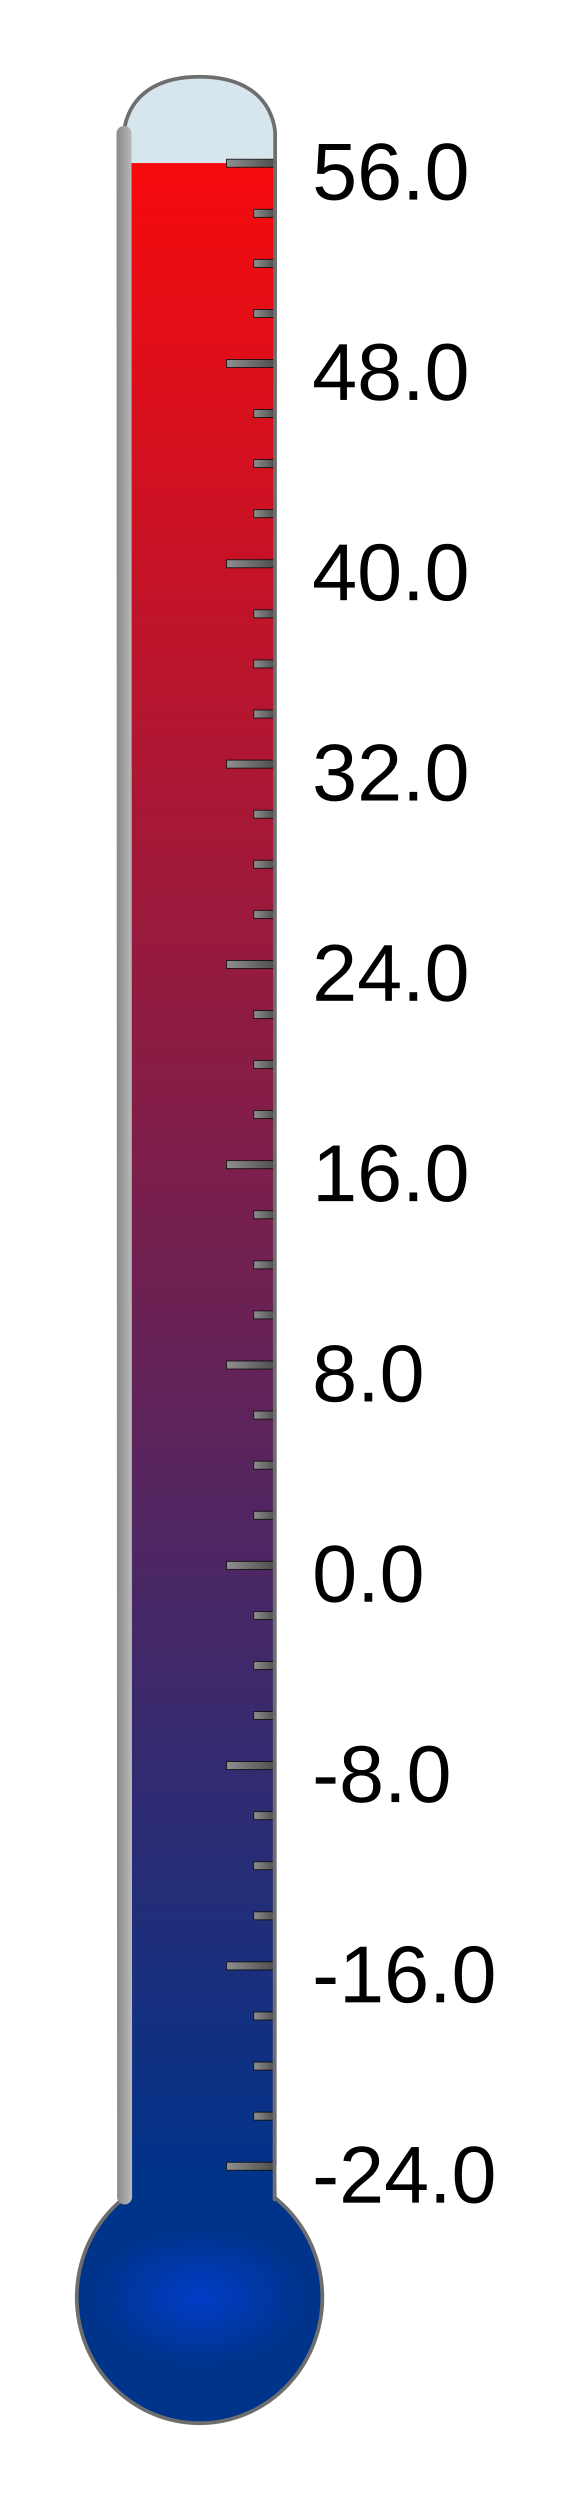
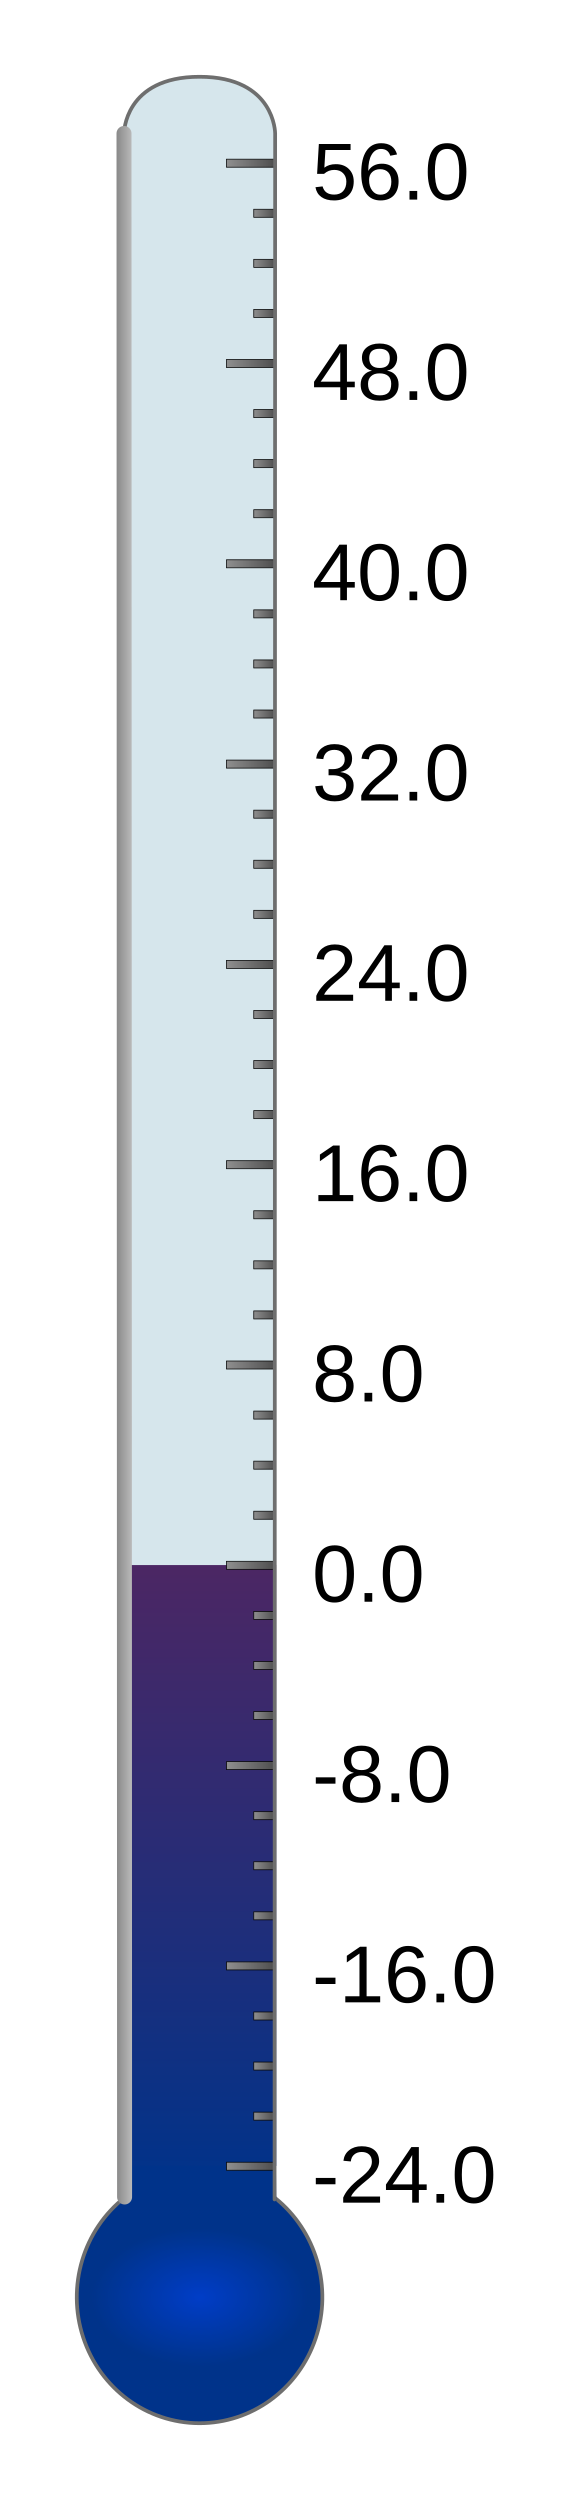
<svg xmlns="http://www.w3.org/2000/svg" xmlns:xlink="http://www.w3.org/1999/xlink" version="1.1" width="75.79" height="333.772" id="svg4142">
  <defs id="defs4144">
    <linearGradient id="THlinearGradient4266">
      <stop id="stop4379" style="stop-color:#7d7d7d;stop-opacity:1" offset="0" />
      <stop id="stop4381" style="stop-color:#c4c4c4;stop-opacity:1" offset="1" />
    </linearGradient>
    <linearGradient x1="438.198" y1="341.111" x2="441.198" y2="341.111" id="THlinearGradient4340" xlink:href="#THlinearGradient4266" gradientUnits="userSpaceOnUse" />
    <linearGradient id="THlinearGradient4246">
      <stop id="stop4385" style="stop-color:#ff0909;stop-opacity:1" offset="0" />
      <stop id="stop4387" style="stop-color:#00338a;stop-opacity:1" offset="1" />
    </linearGradient>
    <linearGradient x1="450" y1="197.2" x2="450" y2="476.4" id="THlinearGradient4288" xlink:href="#THlinearGradient4246" gradientUnits="userSpaceOnUse" />
    <linearGradient id="THlinearGradient0001">
      <stop id="stop4391" style="stop-color:#003dc7;stop-opacity:1" offset="0" />
      <stop id="stop4393" style="stop-color:#00338a;stop-opacity:1" offset="1" />
    </linearGradient>
    <radialGradient cx="92.9" cy="496.645" r="16.394" fx="92.9" fy="496.645" id="THradialGradient4252" xlink:href="#THlinearGradient0001" gradientUnits="userSpaceOnUse" gradientTransform="matrix(0.8815076,0,0,0.5626991,11.00793,217.1832)" />
    <linearGradient id="THlinearGradient4400">
      <stop id="stop4397" style="stop-color:#909090;stop-opacity:1" offset="0" />
      <stop id="stop4399" style="stop-color:#4d4d4d;stop-opacity:1" offset="1" />
    </linearGradient>
    <radialGradient cx="92.9" cy="496.645" r="16.394" fx="92.9" fy="496.645" id="radialGradient6445" xlink:href="#THlinearGradient0001" gradientUnits="userSpaceOnUse" gradientTransform="matrix(0.8815076,0,0,0.5626991,11.00793,217.1832)" />
    <linearGradient x1="450" y1="197.2" x2="450" y2="476.4" id="linearGradient6447" xlink:href="#THlinearGradient4246" gradientUnits="userSpaceOnUse" />
    <linearGradient x1="192.895" y1="483.557" x2="195.709" y2="483.557" id="linearGradient6449" xlink:href="#THlinearGradient4400" gradientUnits="userSpaceOnUse" gradientTransform="scale(2.350048,0.4255233)" />
    <linearGradient x1="290.301" y1="334.414" x2="292.186" y2="334.414" id="linearGradient6451" xlink:href="#THlinearGradient4400" gradientUnits="userSpaceOnUse" gradientTransform="scale(1.574084,0.6352902)" />
    <linearGradient x1="290.301" y1="344.938" x2="292.186" y2="344.938" id="linearGradient6453" xlink:href="#THlinearGradient4400" gradientUnits="userSpaceOnUse" gradientTransform="scale(1.574084,0.6352902)" />
    <linearGradient x1="290.301" y1="355.461" x2="292.186" y2="355.461" id="linearGradient6455" xlink:href="#THlinearGradient4400" gradientUnits="userSpaceOnUse" gradientTransform="scale(1.574084,0.6352902)" />
    <linearGradient x1="192.895" y1="546.402" x2="195.709" y2="546.402" id="linearGradient6457" xlink:href="#THlinearGradient4400" gradientUnits="userSpaceOnUse" gradientTransform="scale(2.350048,0.4255233)" />
    <linearGradient x1="290.301" y1="376.509" x2="292.186" y2="376.509" id="linearGradient6459" xlink:href="#THlinearGradient4400" gradientUnits="userSpaceOnUse" gradientTransform="scale(1.574084,0.6352902)" />
    <linearGradient x1="290.301" y1="387.032" x2="292.186" y2="387.032" id="linearGradient6461" xlink:href="#THlinearGradient4400" gradientUnits="userSpaceOnUse" gradientTransform="scale(1.574084,0.6352902)" />
    <linearGradient x1="290.301" y1="397.556" x2="292.186" y2="397.556" id="linearGradient6463" xlink:href="#THlinearGradient4400" gradientUnits="userSpaceOnUse" gradientTransform="scale(1.574084,0.6352902)" />
    <linearGradient x1="192.895" y1="609.247" x2="195.709" y2="609.247" id="linearGradient6465" xlink:href="#THlinearGradient4400" gradientUnits="userSpaceOnUse" gradientTransform="scale(2.350048,0.4255233)" />
    <linearGradient x1="290.301" y1="418.603" x2="292.186" y2="418.603" id="linearGradient6467" xlink:href="#THlinearGradient4400" gradientUnits="userSpaceOnUse" gradientTransform="scale(1.574084,0.6352902)" />
    <linearGradient x1="290.301" y1="429.127" x2="292.186" y2="429.127" id="linearGradient6469" xlink:href="#THlinearGradient4400" gradientUnits="userSpaceOnUse" gradientTransform="scale(1.574084,0.6352902)" />
    <linearGradient x1="290.301" y1="439.65" x2="292.186" y2="439.65" id="linearGradient6471" xlink:href="#THlinearGradient4400" gradientUnits="userSpaceOnUse" gradientTransform="scale(1.574084,0.6352902)" />
    <linearGradient x1="192.895" y1="672.092" x2="195.709" y2="672.092" id="linearGradient6473" xlink:href="#THlinearGradient4400" gradientUnits="userSpaceOnUse" gradientTransform="scale(2.350048,0.4255233)" />
    <linearGradient x1="290.301" y1="460.697" x2="292.186" y2="460.697" id="linearGradient6475" xlink:href="#THlinearGradient4400" gradientUnits="userSpaceOnUse" gradientTransform="scale(1.574084,0.6352902)" />
    <linearGradient x1="290.301" y1="471.221" x2="292.186" y2="471.221" id="linearGradient6477" xlink:href="#THlinearGradient4400" gradientUnits="userSpaceOnUse" gradientTransform="scale(1.574084,0.6352902)" />
    <linearGradient x1="290.301" y1="481.745" x2="292.186" y2="481.745" id="linearGradient6479" xlink:href="#THlinearGradient4400" gradientUnits="userSpaceOnUse" gradientTransform="scale(1.574084,0.6352902)" />
    <linearGradient x1="192.895" y1="734.938" x2="195.709" y2="734.938" id="linearGradient6481" xlink:href="#THlinearGradient4400" gradientUnits="userSpaceOnUse" gradientTransform="scale(2.350048,0.4255233)" />
    <linearGradient x1="290.301" y1="502.792" x2="292.186" y2="502.792" id="linearGradient6483" xlink:href="#THlinearGradient4400" gradientUnits="userSpaceOnUse" gradientTransform="scale(1.574084,0.6352902)" />
    <linearGradient x1="290.301" y1="513.315" x2="292.186" y2="513.315" id="linearGradient6485" xlink:href="#THlinearGradient4400" gradientUnits="userSpaceOnUse" gradientTransform="scale(1.574084,0.6352902)" />
    <linearGradient x1="290.301" y1="523.839" x2="292.186" y2="523.839" id="linearGradient6487" xlink:href="#THlinearGradient4400" gradientUnits="userSpaceOnUse" gradientTransform="scale(1.574084,0.6352902)" />
    <linearGradient x1="192.895" y1="797.783" x2="195.709" y2="797.783" id="linearGradient6489" xlink:href="#THlinearGradient4400" gradientUnits="userSpaceOnUse" gradientTransform="scale(2.350048,0.4255233)" />
    <linearGradient x1="290.301" y1="544.886" x2="292.186" y2="544.886" id="linearGradient6491" xlink:href="#THlinearGradient4400" gradientUnits="userSpaceOnUse" gradientTransform="scale(1.574084,0.6352902)" />
    <linearGradient x1="290.301" y1="555.41" x2="292.186" y2="555.41" id="linearGradient6493" xlink:href="#THlinearGradient4400" gradientUnits="userSpaceOnUse" gradientTransform="scale(1.574084,0.6352902)" />
    <linearGradient x1="290.301" y1="565.933" x2="292.186" y2="565.933" id="linearGradient6495" xlink:href="#THlinearGradient4400" gradientUnits="userSpaceOnUse" gradientTransform="scale(1.574084,0.6352902)" />
    <linearGradient x1="192.895" y1="860.628" x2="195.709" y2="860.628" id="linearGradient6497" xlink:href="#THlinearGradient4400" gradientUnits="userSpaceOnUse" gradientTransform="scale(2.350048,0.4255233)" />
    <linearGradient x1="290.301" y1="586.98" x2="292.186" y2="586.98" id="linearGradient6499" xlink:href="#THlinearGradient4400" gradientUnits="userSpaceOnUse" gradientTransform="scale(1.574084,0.6352902)" />
    <linearGradient x1="290.301" y1="597.504" x2="292.186" y2="597.504" id="linearGradient6501" xlink:href="#THlinearGradient4400" gradientUnits="userSpaceOnUse" gradientTransform="scale(1.574084,0.6352902)" />
    <linearGradient x1="290.301" y1="608.028" x2="292.186" y2="608.028" id="linearGradient6503" xlink:href="#THlinearGradient4400" gradientUnits="userSpaceOnUse" gradientTransform="scale(1.574084,0.6352902)" />
    <linearGradient x1="192.895" y1="923.474" x2="195.709" y2="923.474" id="linearGradient6505" xlink:href="#THlinearGradient4400" gradientUnits="userSpaceOnUse" gradientTransform="scale(2.350048,0.4255233)" />
    <linearGradient x1="290.301" y1="629.075" x2="292.186" y2="629.075" id="linearGradient6507" xlink:href="#THlinearGradient4400" gradientUnits="userSpaceOnUse" gradientTransform="scale(1.574084,0.6352902)" />
    <linearGradient x1="290.301" y1="639.598" x2="292.186" y2="639.598" id="linearGradient6509" xlink:href="#THlinearGradient4400" gradientUnits="userSpaceOnUse" gradientTransform="scale(1.574084,0.6352902)" />
    <linearGradient x1="290.301" y1="650.122" x2="292.186" y2="650.122" id="linearGradient6511" xlink:href="#THlinearGradient4400" gradientUnits="userSpaceOnUse" gradientTransform="scale(1.574084,0.6352902)" />
    <linearGradient x1="192.895" y1="986.319" x2="195.709" y2="986.319" id="linearGradient6513" xlink:href="#THlinearGradient4400" gradientUnits="userSpaceOnUse" gradientTransform="scale(2.350048,0.4255233)" />
    <linearGradient x1="290.301" y1="671.169" x2="292.186" y2="671.169" id="linearGradient6515" xlink:href="#THlinearGradient4400" gradientUnits="userSpaceOnUse" gradientTransform="scale(1.574084,0.6352902)" />
    <linearGradient x1="290.301" y1="681.693" x2="292.186" y2="681.693" id="linearGradient6517" xlink:href="#THlinearGradient4400" gradientUnits="userSpaceOnUse" gradientTransform="scale(1.574084,0.6352902)" />
    <linearGradient x1="290.301" y1="692.216" x2="292.186" y2="692.216" id="linearGradient6519" xlink:href="#THlinearGradient4400" gradientUnits="userSpaceOnUse" gradientTransform="scale(1.574084,0.6352902)" />
    <linearGradient x1="192.895" y1="1049.164" x2="195.709" y2="1049.164" id="linearGradient6521" xlink:href="#THlinearGradient4400" gradientUnits="userSpaceOnUse" gradientTransform="scale(2.350048,0.4255233)" />
    <linearGradient x1="290.301" y1="713.263" x2="292.186" y2="713.263" id="linearGradient6523" xlink:href="#THlinearGradient4400" gradientUnits="userSpaceOnUse" gradientTransform="scale(1.574084,0.6352902)" />
    <linearGradient x1="290.301" y1="723.787" x2="292.186" y2="723.787" id="linearGradient6525" xlink:href="#THlinearGradient4400" gradientUnits="userSpaceOnUse" gradientTransform="scale(1.574084,0.6352902)" />
    <linearGradient x1="290.301" y1="734.311" x2="292.186" y2="734.311" id="linearGradient6527" xlink:href="#THlinearGradient4400" gradientUnits="userSpaceOnUse" gradientTransform="scale(1.574084,0.6352902)" />
    <linearGradient x1="192.895" y1="1112.009" x2="195.709" y2="1112.009" id="linearGradient6529" xlink:href="#THlinearGradient4400" gradientUnits="userSpaceOnUse" gradientTransform="scale(2.350048,0.4255233)" />
    <linearGradient x1="438.198" y1="341.111" x2="441.198" y2="341.111" id="linearGradient6531" xlink:href="#THlinearGradient4266" gradientUnits="userSpaceOnUse" />
+     <clipPath id="temp">
+       <rect x="439.779" y="393.528" width="20.241" height="80.222" />
+     </clipPath>
  </defs>
  <g transform="translate(-423.1417,-184.5752)" id="layer1" />
-   <g transform="translate(-423.1417,-184.5752)" id="g6250">
+   <g transform="translate(-423.1417,-184.5752)" id="g6250" style="">
    <path d="m 102.947,483.358 a 16.394,16.814 0 1 1 -19.997,-0.077" transform="translate(356.8867,-5.362901)" id="path6252" style="fill:url(#radialGradient6445);fill-opacity:1;stroke:#6e6e6e;stroke-width:0.5;stroke-linecap:round;stroke-linejoin:round;stroke-miterlimit:4;stroke-opacity:1;stroke-dasharray:none" />
    <path d="m 439.635,478.237 20.241,0.123 0,-275.968 c 0,0 0,-7.567 -10.089,-7.567 -10.089,0 -10.089,7.567 -10.089,7.567 z" id="path6254" style="fill:#d6e6ec;fill-opacity:1;stroke:none" />
    <path d="m 439.779,478.662 20.241,0 -0.039,-5.226 -20.283,0 z" id="path6256" style="fill:#00338a;fill-opacity:1;stroke:none" />
-     <path d="m 439.779,473.75 20.241,0 -0.039,-267.406 -20.283,0 z" id="path6258" style="fill:url(#linearGradient6447);fill-opacity:1;stroke:none" />
+     <path d="m 439.779,473.75 20.241,0 -0.039,-267.406 -20.283,0 z" id="temperature" style="fill:url(#linearGradient6447);fill-opacity:1;stroke:none;clip-path: url(#temp);">
+       </path>
    <rect width="6.487" height="1.072" ry="0" x="453.376" y="205.827" id="rect6260" style="fill:url(#linearGradient6449);fill-opacity:1;stroke:#030303;stroke-width:0.1;stroke-miterlimit:4;stroke-opacity:1;stroke-dasharray:none" />
    <rect width="2.841" height="1.072" ry="0" x="457.021" y="212.513" id="rect6262" style="fill:url(#linearGradient6451);fill-opacity:1;stroke:#030303;stroke-width:0.1;stroke-miterlimit:4;stroke-opacity:1;stroke-dasharray:none" />
    <rect width="2.841" height="1.072" ry="0" x="457.021" y="219.198" id="rect6264" style="fill:url(#linearGradient6453);fill-opacity:1;stroke:#030303;stroke-width:0.1;stroke-miterlimit:4;stroke-opacity:1;stroke-dasharray:none" />
    <rect width="2.841" height="1.072" ry="0" x="457.021" y="225.884" id="rect6266" style="fill:url(#linearGradient6455);fill-opacity:1;stroke:#030303;stroke-width:0.1;stroke-miterlimit:4;stroke-opacity:1;stroke-dasharray:none" />
    <rect width="6.487" height="1.072" ry="0" x="453.376" y="232.569" id="rect6268" style="fill:url(#linearGradient6457);fill-opacity:1;stroke:#030303;stroke-width:0.1;stroke-miterlimit:4;stroke-opacity:1;stroke-dasharray:none" />
    <rect width="2.841" height="1.072" ry="0" x="457.021" y="239.255" id="rect6270" style="fill:url(#linearGradient6459);fill-opacity:1;stroke:#030303;stroke-width:0.1;stroke-miterlimit:4;stroke-opacity:1;stroke-dasharray:none" />
    <rect width="2.841" height="1.072" ry="0" x="457.021" y="245.94" id="rect6272" style="fill:url(#linearGradient6461);fill-opacity:1;stroke:#030303;stroke-width:0.1;stroke-miterlimit:4;stroke-opacity:1;stroke-dasharray:none" />
    <rect width="2.841" height="1.072" ry="0" x="457.021" y="252.626" id="rect6274" style="fill:url(#linearGradient6463);fill-opacity:1;stroke:#030303;stroke-width:0.1;stroke-miterlimit:4;stroke-opacity:1;stroke-dasharray:none" />
    <rect width="6.487" height="1.072" ry="0" x="453.376" y="259.311" id="rect6276" style="fill:url(#linearGradient6465);fill-opacity:1;stroke:#030303;stroke-width:0.1;stroke-miterlimit:4;stroke-opacity:1;stroke-dasharray:none" />
    <rect width="2.841" height="1.072" ry="0" x="457.021" y="265.997" id="rect6278" style="fill:url(#linearGradient6467);fill-opacity:1;stroke:#030303;stroke-width:0.1;stroke-miterlimit:4;stroke-opacity:1;stroke-dasharray:none" />
    <rect width="2.841" height="1.072" ry="0" x="457.021" y="272.682" id="rect6280" style="fill:url(#linearGradient6469);fill-opacity:1;stroke:#030303;stroke-width:0.1;stroke-miterlimit:4;stroke-opacity:1;stroke-dasharray:none" />
    <rect width="2.841" height="1.072" ry="0" x="457.021" y="279.368" id="rect6282" style="fill:url(#linearGradient6471);fill-opacity:1;stroke:#030303;stroke-width:0.1;stroke-miterlimit:4;stroke-opacity:1;stroke-dasharray:none" />
    <rect width="6.487" height="1.072" ry="0" x="453.376" y="286.053" id="rect6284" style="fill:url(#linearGradient6473);fill-opacity:1;stroke:#030303;stroke-width:0.1;stroke-miterlimit:4;stroke-opacity:1;stroke-dasharray:none" />
    <rect width="2.841" height="1.072" ry="0" x="457.021" y="292.739" id="rect6286" style="fill:url(#linearGradient6475);fill-opacity:1;stroke:#030303;stroke-width:0.1;stroke-miterlimit:4;stroke-opacity:1;stroke-dasharray:none" />
    <rect width="2.841" height="1.072" ry="0" x="457.021" y="299.425" id="rect6288" style="fill:url(#linearGradient6477);fill-opacity:1;stroke:#030303;stroke-width:0.1;stroke-miterlimit:4;stroke-opacity:1;stroke-dasharray:none" />
    <rect width="2.841" height="1.072" ry="0" x="457.021" y="306.11" id="rect6290" style="fill:url(#linearGradient6479);fill-opacity:1;stroke:#030303;stroke-width:0.1;stroke-miterlimit:4;stroke-opacity:1;stroke-dasharray:none" />
    <rect width="6.487" height="1.072" ry="0" x="453.376" y="312.796" id="rect6292" style="fill:url(#linearGradient6481);fill-opacity:1;stroke:#030303;stroke-width:0.1;stroke-miterlimit:4;stroke-opacity:1;stroke-dasharray:none" />
    <rect width="2.841" height="1.072" ry="0" x="457.021" y="319.481" id="rect6294" style="fill:url(#linearGradient6483);fill-opacity:1;stroke:#030303;stroke-width:0.1;stroke-miterlimit:4;stroke-opacity:1;stroke-dasharray:none" />
    <rect width="2.841" height="1.072" ry="0" x="457.021" y="326.167" id="rect6296" style="fill:url(#linearGradient6485);fill-opacity:1;stroke:#030303;stroke-width:0.1;stroke-miterlimit:4;stroke-opacity:1;stroke-dasharray:none" />
    <rect width="2.841" height="1.072" ry="0" x="457.021" y="332.852" id="rect6298" style="fill:url(#linearGradient6487);fill-opacity:1;stroke:#030303;stroke-width:0.1;stroke-miterlimit:4;stroke-opacity:1;stroke-dasharray:none" />
    <rect width="6.487" height="1.072" ry="0" x="453.376" y="339.538" id="rect6300" style="fill:url(#linearGradient6489);fill-opacity:1;stroke:#030303;stroke-width:0.1;stroke-miterlimit:4;stroke-opacity:1;stroke-dasharray:none" />
    <rect width="2.841" height="1.072" ry="0" x="457.021" y="346.223" id="rect6302" style="fill:url(#linearGradient6491);fill-opacity:1;stroke:#030303;stroke-width:0.1;stroke-miterlimit:4;stroke-opacity:1;stroke-dasharray:none" />
    <rect width="2.841" height="1.072" ry="0" x="457.021" y="352.909" id="rect6304" style="fill:url(#linearGradient6493);fill-opacity:1;stroke:#030303;stroke-width:0.1;stroke-miterlimit:4;stroke-opacity:1;stroke-dasharray:none" />
    <rect width="2.841" height="1.072" ry="0" x="457.021" y="359.594" id="rect6306" style="fill:url(#linearGradient6495);fill-opacity:1;stroke:#030303;stroke-width:0.1;stroke-miterlimit:4;stroke-opacity:1;stroke-dasharray:none" />
    <rect width="6.487" height="1.072" ry="0" x="453.376" y="366.28" id="rect6308" style="fill:url(#linearGradient6497);fill-opacity:1;stroke:#030303;stroke-width:0.1;stroke-miterlimit:4;stroke-opacity:1;stroke-dasharray:none" />
    <rect width="2.841" height="1.072" ry="0" x="457.021" y="372.965" id="rect6310" style="fill:url(#linearGradient6499);fill-opacity:1;stroke:#030303;stroke-width:0.1;stroke-miterlimit:4;stroke-opacity:1;stroke-dasharray:none" />
    <rect width="2.841" height="1.072" ry="0" x="457.021" y="379.651" id="rect6312" style="fill:url(#linearGradient6501);fill-opacity:1;stroke:#030303;stroke-width:0.1;stroke-miterlimit:4;stroke-opacity:1;stroke-dasharray:none" />
    <rect width="2.841" height="1.072" ry="0" x="457.021" y="386.336" id="rect6314" style="fill:url(#linearGradient6503);fill-opacity:1;stroke:#030303;stroke-width:0.1;stroke-miterlimit:4;stroke-opacity:1;stroke-dasharray:none" />
    <rect width="6.487" height="1.072" ry="0" x="453.376" y="393.022" id="rect6316" style="fill:url(#linearGradient6505);fill-opacity:1;stroke:#030303;stroke-width:0.1;stroke-miterlimit:4;stroke-opacity:1;stroke-dasharray:none" />
    <rect width="2.841" height="1.072" ry="0" x="457.021" y="399.708" id="rect6318" style="fill:url(#linearGradient6507);fill-opacity:1;stroke:#030303;stroke-width:0.1;stroke-miterlimit:4;stroke-opacity:1;stroke-dasharray:none" />
    <rect width="2.841" height="1.072" ry="0" x="457.021" y="406.393" id="rect6320" style="fill:url(#linearGradient6509);fill-opacity:1;stroke:#030303;stroke-width:0.1;stroke-miterlimit:4;stroke-opacity:1;stroke-dasharray:none" />
    <rect width="2.841" height="1.072" ry="0" x="457.021" y="413.079" id="rect6322" style="fill:url(#linearGradient6511);fill-opacity:1;stroke:#030303;stroke-width:0.1;stroke-miterlimit:4;stroke-opacity:1;stroke-dasharray:none" />
    <rect width="6.487" height="1.072" ry="0" x="453.376" y="419.764" id="rect6324" style="fill:url(#linearGradient6513);fill-opacity:1;stroke:#030303;stroke-width:0.1;stroke-miterlimit:4;stroke-opacity:1;stroke-dasharray:none" />
    <rect width="2.841" height="1.072" ry="0" x="457.021" y="426.45" id="rect6326" style="fill:url(#linearGradient6515);fill-opacity:1;stroke:#030303;stroke-width:0.1;stroke-miterlimit:4;stroke-opacity:1;stroke-dasharray:none" />
    <rect width="2.841" height="1.072" ry="0" x="457.021" y="433.135" id="rect6328" style="fill:url(#linearGradient6517);fill-opacity:1;stroke:#030303;stroke-width:0.1;stroke-miterlimit:4;stroke-opacity:1;stroke-dasharray:none" />
    <rect width="2.841" height="1.072" ry="0" x="457.021" y="439.821" id="rect6330" style="fill:url(#linearGradient6519);fill-opacity:1;stroke:#030303;stroke-width:0.1;stroke-miterlimit:4;stroke-opacity:1;stroke-dasharray:none" />
    <rect width="6.487" height="1.072" ry="0" x="453.376" y="446.506" id="rect6332" style="fill:url(#linearGradient6521);fill-opacity:1;stroke:#030303;stroke-width:0.1;stroke-miterlimit:4;stroke-opacity:1;stroke-dasharray:none" />
    <rect width="2.841" height="1.072" ry="0" x="457.021" y="453.192" id="rect6334" style="fill:url(#linearGradient6523);fill-opacity:1;stroke:#030303;stroke-width:0.1;stroke-miterlimit:4;stroke-opacity:1;stroke-dasharray:none" />
    <rect width="2.841" height="1.072" ry="0" x="457.021" y="459.877" id="rect6336" style="fill:url(#linearGradient6525);fill-opacity:1;stroke:#030303;stroke-width:0.1;stroke-miterlimit:4;stroke-opacity:1;stroke-dasharray:none" />
    <rect width="2.841" height="1.072" ry="0" x="457.021" y="466.563" id="rect6338" style="fill:url(#linearGradient6527);fill-opacity:1;stroke:#030303;stroke-width:0.1;stroke-miterlimit:4;stroke-opacity:1;stroke-dasharray:none" />
    <rect width="6.487" height="1.072" ry="0" x="453.376" y="473.248" id="rect6340" style="fill:url(#linearGradient6529);fill-opacity:1;stroke:#030303;stroke-width:0.1;stroke-miterlimit:4;stroke-opacity:1;stroke-dasharray:none" />
    <text x="464.821" y="478.647" id="text6342" style="font-size:10.798px;font-style:normal;font-variant:normal;font-weight:normal;font-stretch:normal;text-align:start;line-height:125%;letter-spacing:0px;word-spacing:0px;writing-mode:lr-tb;text-anchor:start;fill:#000000;fill-opacity:1;stroke:none;font-family:Arial;-inkscape-font-specification:Arial">-24.0</text>
    <text x="464.821" y="451.905" id="text6344" style="font-size:10.798px;font-style:normal;font-variant:normal;font-weight:normal;font-stretch:normal;text-align:start;line-height:125%;letter-spacing:0px;word-spacing:0px;writing-mode:lr-tb;text-anchor:start;fill:#000000;fill-opacity:1;stroke:none;font-family:Arial;-inkscape-font-specification:Arial">-16.0</text>
    <text x="464.821" y="425.163" id="text6346" style="font-size:10.798px;font-style:normal;font-variant:normal;font-weight:normal;font-stretch:normal;text-align:start;line-height:125%;letter-spacing:0px;word-spacing:0px;writing-mode:lr-tb;text-anchor:start;fill:#000000;fill-opacity:1;stroke:none;font-family:Arial;-inkscape-font-specification:Arial">-8.0</text>
    <text x="464.821" y="398.421" id="text6348" style="font-size:10.798px;font-style:normal;font-variant:normal;font-weight:normal;font-stretch:normal;text-align:start;line-height:125%;letter-spacing:0px;word-spacing:0px;writing-mode:lr-tb;text-anchor:start;fill:#000000;fill-opacity:1;stroke:none;font-family:Arial;-inkscape-font-specification:Arial">0.0</text>
    <text x="464.821" y="371.679" id="text6350" style="font-size:10.798px;font-style:normal;font-variant:normal;font-weight:normal;font-stretch:normal;text-align:start;line-height:125%;letter-spacing:0px;word-spacing:0px;writing-mode:lr-tb;text-anchor:start;fill:#000000;fill-opacity:1;stroke:none;font-family:Arial;-inkscape-font-specification:Arial">8.0</text>
    <text x="464.821" y="344.937" id="text6352" style="font-size:10.798px;font-style:normal;font-variant:normal;font-weight:normal;font-stretch:normal;text-align:start;line-height:125%;letter-spacing:0px;word-spacing:0px;writing-mode:lr-tb;text-anchor:start;fill:#000000;fill-opacity:1;stroke:none;font-family:Arial;-inkscape-font-specification:Arial">16.0</text>
    <text x="464.821" y="318.194" id="text6354" style="font-size:10.798px;font-style:normal;font-variant:normal;font-weight:normal;font-stretch:normal;text-align:start;line-height:125%;letter-spacing:0px;word-spacing:0px;writing-mode:lr-tb;text-anchor:start;fill:#000000;fill-opacity:1;stroke:none;font-family:Arial;-inkscape-font-specification:Arial">24.0</text>
    <text x="464.821" y="291.452" id="text6356" style="font-size:10.798px;font-style:normal;font-variant:normal;font-weight:normal;font-stretch:normal;text-align:start;line-height:125%;letter-spacing:0px;word-spacing:0px;writing-mode:lr-tb;text-anchor:start;fill:#000000;fill-opacity:1;stroke:none;font-family:Arial;-inkscape-font-specification:Arial">32.0</text>
    <text x="464.821" y="264.71" id="text6358" style="font-size:10.798px;font-style:normal;font-variant:normal;font-weight:normal;font-stretch:normal;text-align:start;line-height:125%;letter-spacing:0px;word-spacing:0px;writing-mode:lr-tb;text-anchor:start;fill:#000000;fill-opacity:1;stroke:none;font-family:Arial;-inkscape-font-specification:Arial">40.0</text>
    <text x="464.821" y="237.968" id="text6360" style="font-size:10.798px;font-style:normal;font-variant:normal;font-weight:normal;font-stretch:normal;text-align:start;line-height:125%;letter-spacing:0px;word-spacing:0px;writing-mode:lr-tb;text-anchor:start;fill:#000000;fill-opacity:1;stroke:none;font-family:Arial;-inkscape-font-specification:Arial">48.0</text>
    <text x="464.821" y="211.226" id="text6362" style="font-size:10.798px;font-style:normal;font-variant:normal;font-weight:normal;font-stretch:normal;text-align:start;line-height:125%;letter-spacing:0px;word-spacing:0px;writing-mode:lr-tb;text-anchor:start;fill:#000000;fill-opacity:1;stroke:none;font-family:Arial;-inkscape-font-specification:Arial">56.0</text>
    <path d="m 439.698,202.392 c 0,0 0,-7.567 10.089,-7.567 10.089,0 10.089,7.567 10.089,7.567 l -0.077,275.828" id="path6364" style="fill:none;stroke:#6e6e6e;stroke-width:0.5;stroke-linecap:round;stroke-linejoin:miter;stroke-miterlimit:4;stroke-opacity:1;stroke-dasharray:none" />
    <path d="M 439.775,477.894 439.698,202.392" id="path6366" style="fill:none;stroke:url(#linearGradient6531);stroke-width:2;stroke-linecap:round;stroke-linejoin:miter;stroke-miterlimit:4;stroke-opacity:1;stroke-dasharray:none" />
  </g>
</svg>
